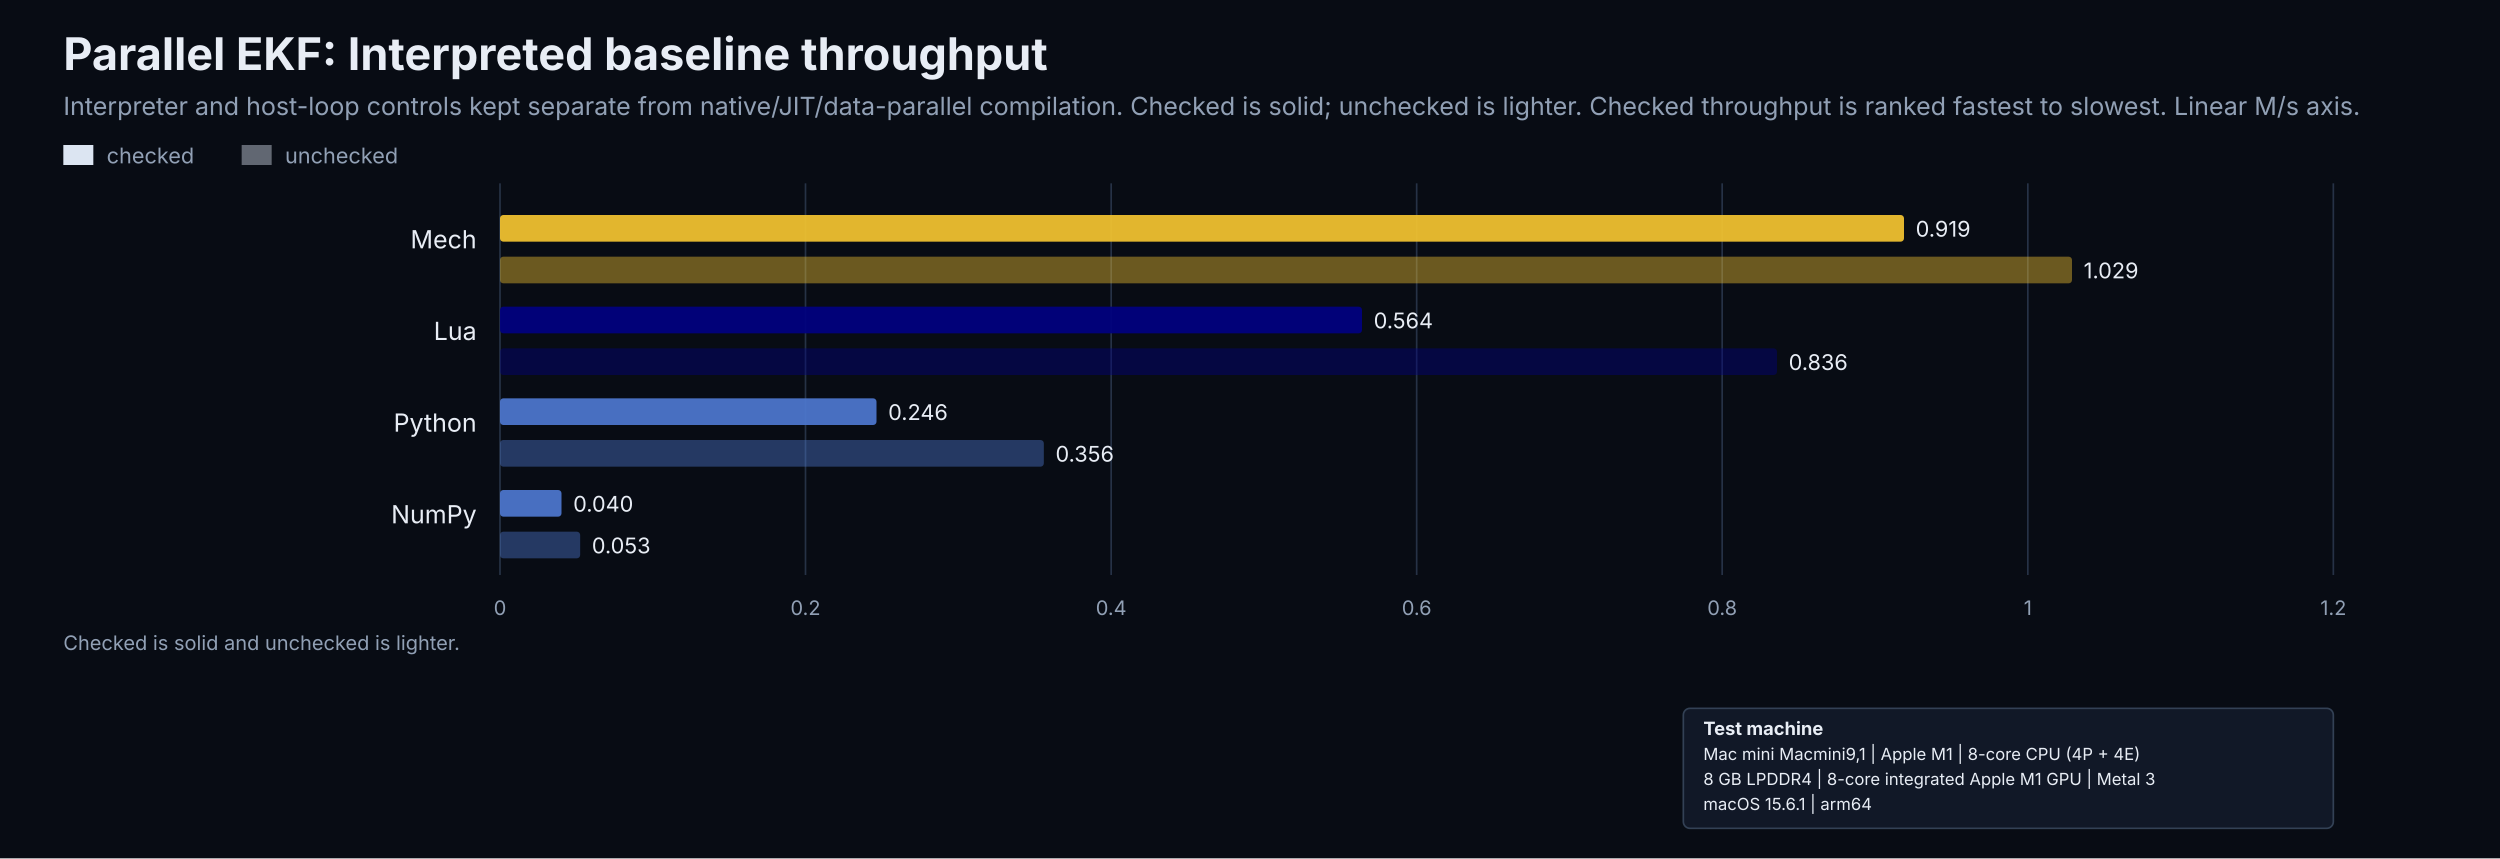
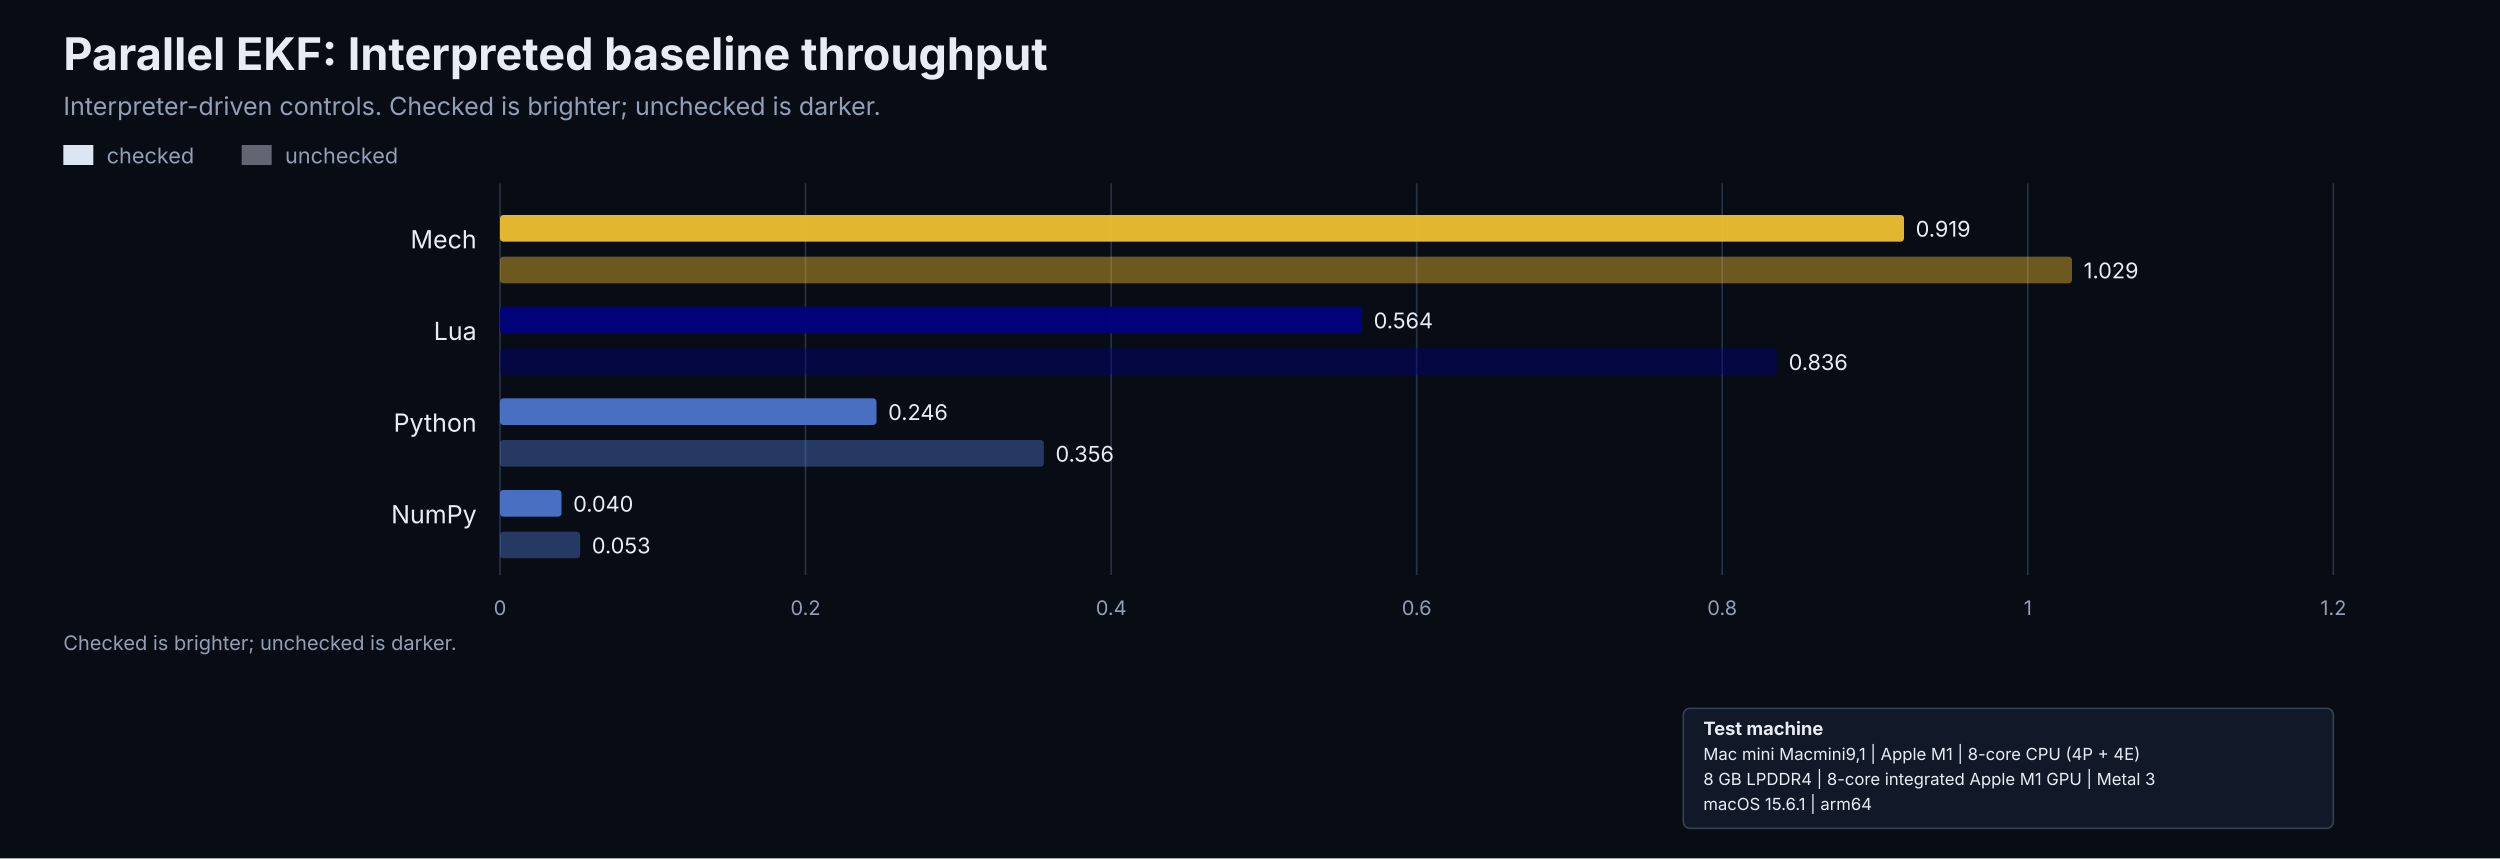
<svg xmlns="http://www.w3.org/2000/svg" width="1500" height="515" viewBox="0 0 1500 515">
  <rect width="100%" height="100%" fill="#080c14" />
  <style>text{font-family:-apple-system,BlinkMacSystemFont,"Segoe UI",sans-serif;fill:#e8edf5}.muted{fill:#91a0b5}.grid{stroke:#263246;stroke-width:1}.label{font-size:15px}.value{font-size:13px;font-variant-numeric:tabular-nums}</style>
  <text x="38" y="42" font-size="27" font-weight="700">Parallel EKF: Interpreted baseline throughput</text>
-   <text x="38" y="69" class="muted" font-size="15">Interpreter and host-loop controls kept separate from native/JIT/data-parallel compilation. Checked is solid; unchecked is lighter. Checked throughput is ranked fastest to slowest. Linear M/s axis.</text>
+   <text x="38" y="69" class="muted" font-size="15">Interpreter-driven controls. Checked is brighter; unchecked is darker.</text>
  <rect x="38" y="87" width="18" height="12" fill="#dce5f2" />
  <text x="64" y="98" class="muted" font-size="13">checked</text>
  <rect x="145" y="87" width="18" height="12" fill="#dce5f2" opacity="0.42" />
  <text x="171" y="98" class="muted" font-size="13">unchecked</text>
  <line x1="300.0" y1="110" x2="300.0" y2="345" class="grid" />
  <text x="300.0" y="369" text-anchor="middle" class="muted" font-size="12">0</text>
  <line x1="483.3" y1="110" x2="483.3" y2="345" class="grid" />
  <text x="483.3" y="369" text-anchor="middle" class="muted" font-size="12">0.2</text>
  <line x1="666.7" y1="110" x2="666.7" y2="345" class="grid" />
  <text x="666.7" y="369" text-anchor="middle" class="muted" font-size="12">0.4</text>
  <line x1="850.0" y1="110" x2="850.0" y2="345" class="grid" />
  <text x="850.0" y="369" text-anchor="middle" class="muted" font-size="12">0.6</text>
  <line x1="1033.3" y1="110" x2="1033.3" y2="345" class="grid" />
  <text x="1033.3" y="369" text-anchor="middle" class="muted" font-size="12">0.8</text>
  <line x1="1216.7" y1="110" x2="1216.7" y2="345" class="grid" />
  <text x="1216.7" y="369" text-anchor="middle" class="muted" font-size="12">1</text>
  <line x1="1400.0" y1="110" x2="1400.0" y2="345" class="grid" />
  <text x="1400.0" y="369" text-anchor="middle" class="muted" font-size="12">1.2</text>
  <text x="286" y="149" text-anchor="end" class="label">Mech</text>
  <rect x="300" y="129" width="842.4" height="16" rx="2" fill="#f4c430" opacity="0.92" />
  <text x="1149.4" y="142" class="value">0.919</text>
  <rect x="300" y="154" width="943.2" height="16" rx="2" fill="#f4c430" opacity="0.42" />
  <text x="1250.2" y="167" class="value">1.029</text>
  <text x="286" y="204" text-anchor="end" class="label">Lua</text>
  <rect x="300" y="184" width="517.2" height="16" rx="2" fill="#000080" opacity="0.92" />
  <text x="824.2" y="197" class="value">0.564</text>
  <rect x="300" y="209" width="766.2" height="16" rx="2" fill="#000080" opacity="0.42" />
  <text x="1073.2" y="222" class="value">0.836</text>
  <text x="286" y="259" text-anchor="end" class="label">Python</text>
  <rect x="300" y="239" width="225.9" height="16" rx="2" fill="#4d77cf" opacity="0.92" />
  <text x="532.9" y="252" class="value">0.246</text>
  <rect x="300" y="264" width="326.3" height="16" rx="2" fill="#4d77cf" opacity="0.42" />
  <text x="633.3" y="277" class="value">0.356</text>
  <text x="286" y="314" text-anchor="end" class="label">NumPy</text>
  <rect x="300" y="294" width="36.9" height="16" rx="2" fill="#4d77cf" opacity="0.92" />
  <text x="343.9" y="307" class="value">0.040</text>
  <rect x="300" y="319" width="48.1" height="16" rx="2" fill="#4d77cf" opacity="0.42" />
  <text x="355.1" y="332" class="value">0.053</text>
-   <text x="38" y="390" class="muted" font-size="12">Checked is solid and unchecked is lighter.</text>
+   <text x="38" y="390" class="muted" font-size="12">Checked is brighter; unchecked is darker.</text>
  <g aria-label="Test machine">
    <rect x="1010" y="425" width="390" height="72" rx="4" fill="#111827" stroke="#334155" />
    <text x="1022" y="441" fill="#e8edf5" font-size="11" font-weight="700">Test machine</text>
    <text x="1022" y="456" fill="#91a0b5" font-size="10">Mac mini Macmini9,1 | Apple M1 | 8-core CPU (4P + 4E)</text>
    <text x="1022" y="471" fill="#91a0b5" font-size="10">8 GB LPDDR4 | 8-core integrated Apple M1 GPU | Metal 3</text>
    <text x="1022" y="486" fill="#91a0b5" font-size="10">macOS 15.6.1 | arm64</text>
  </g>
</svg>
